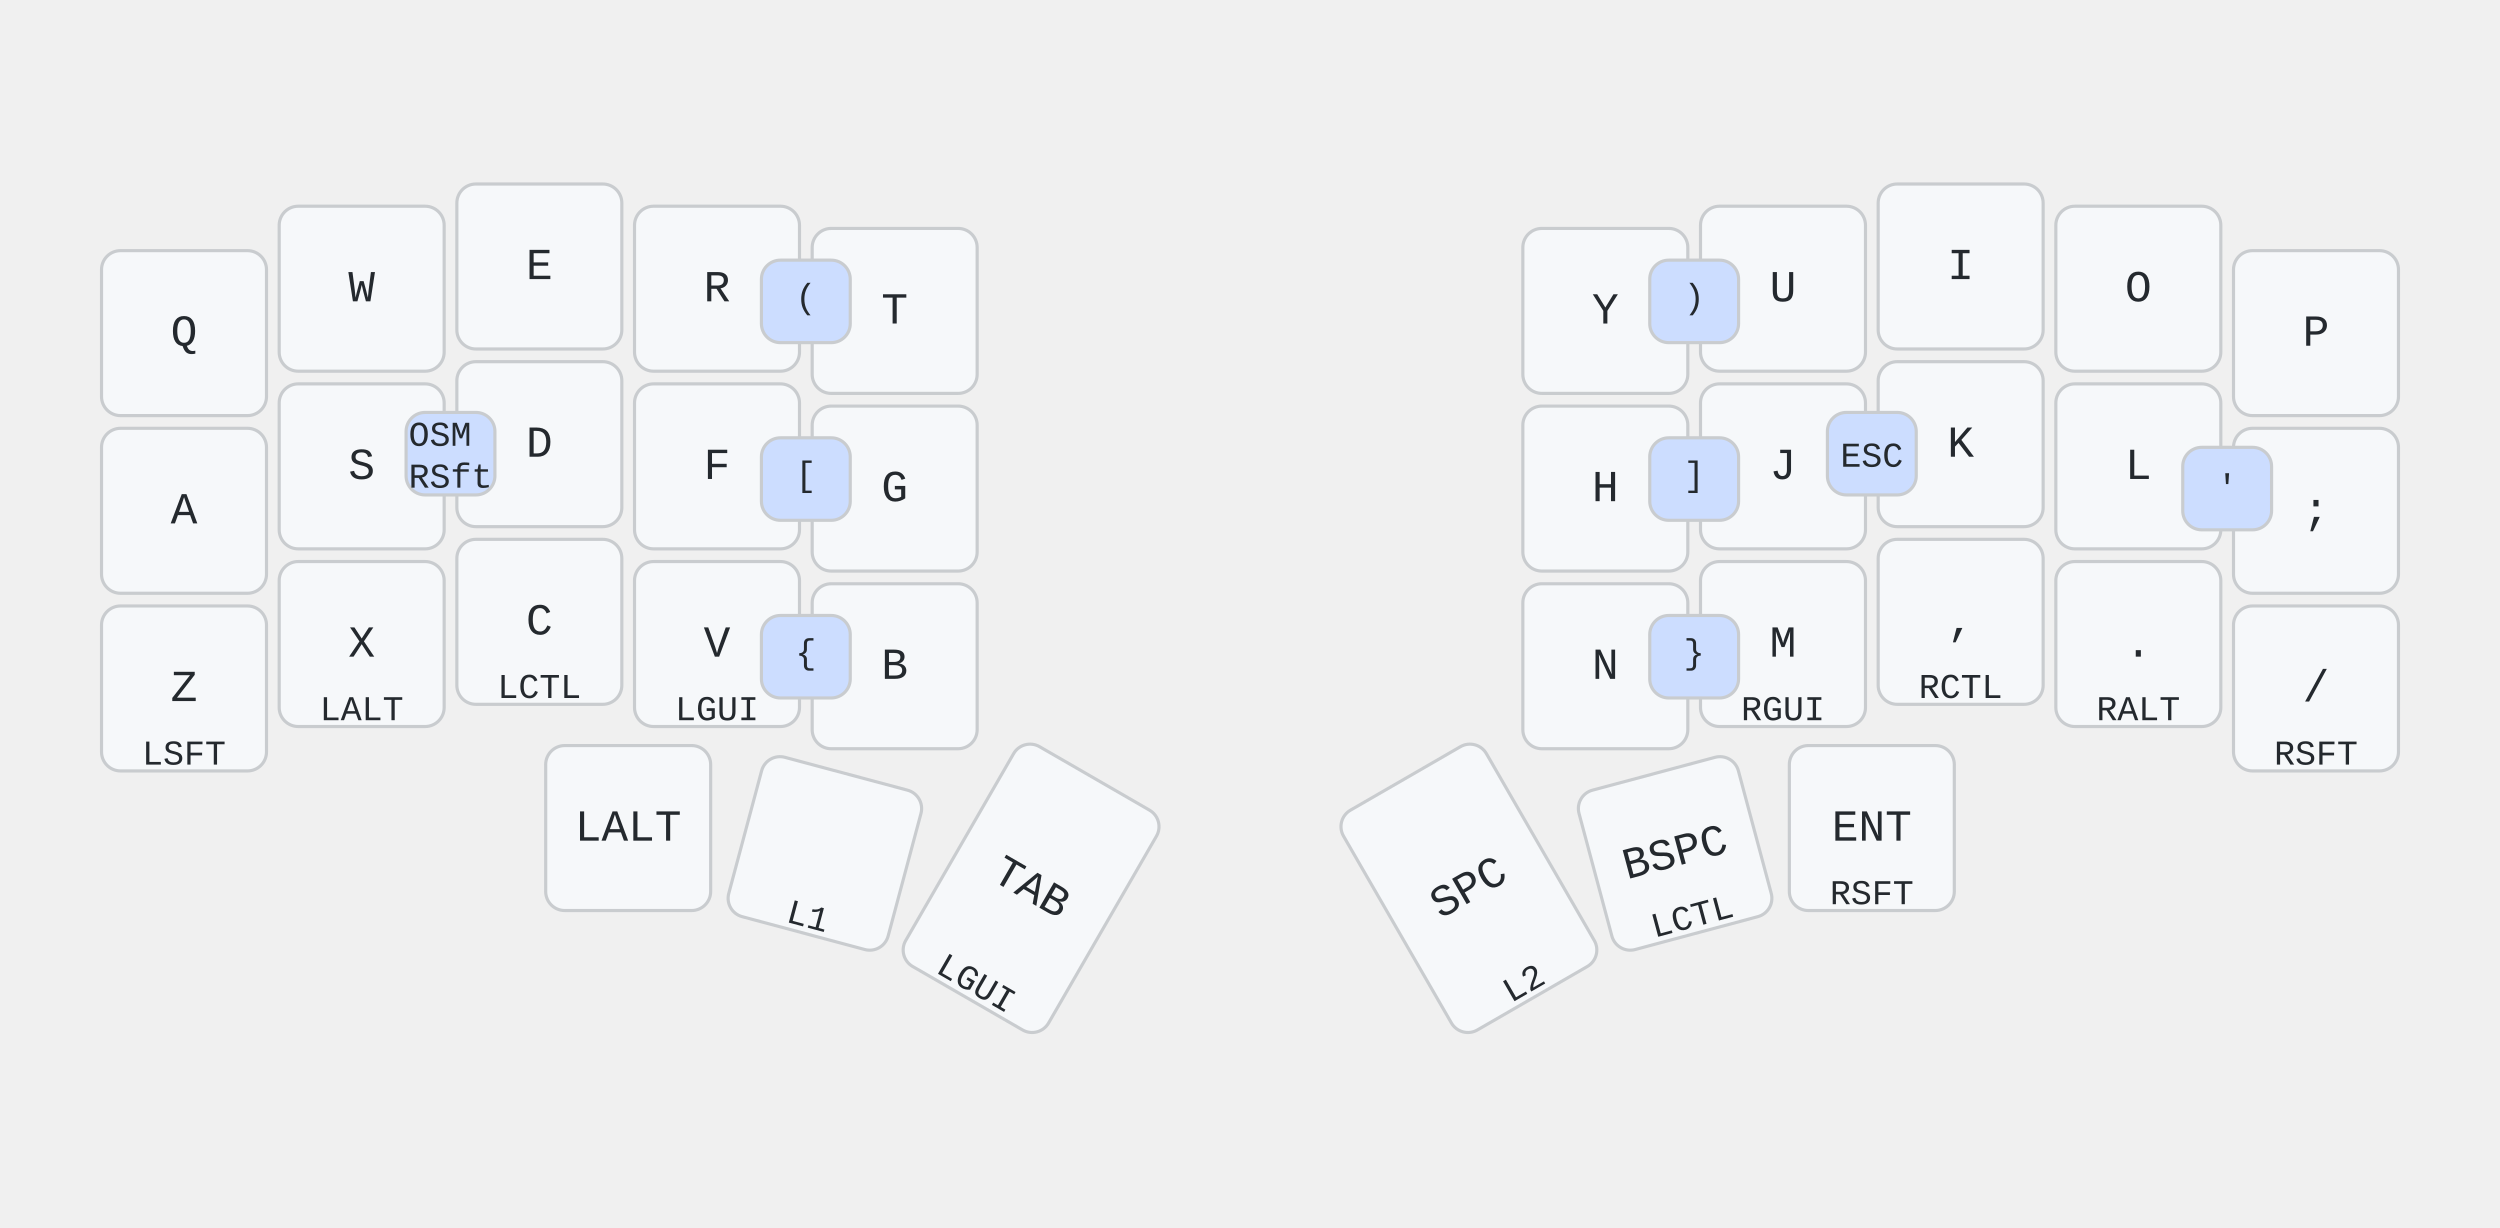
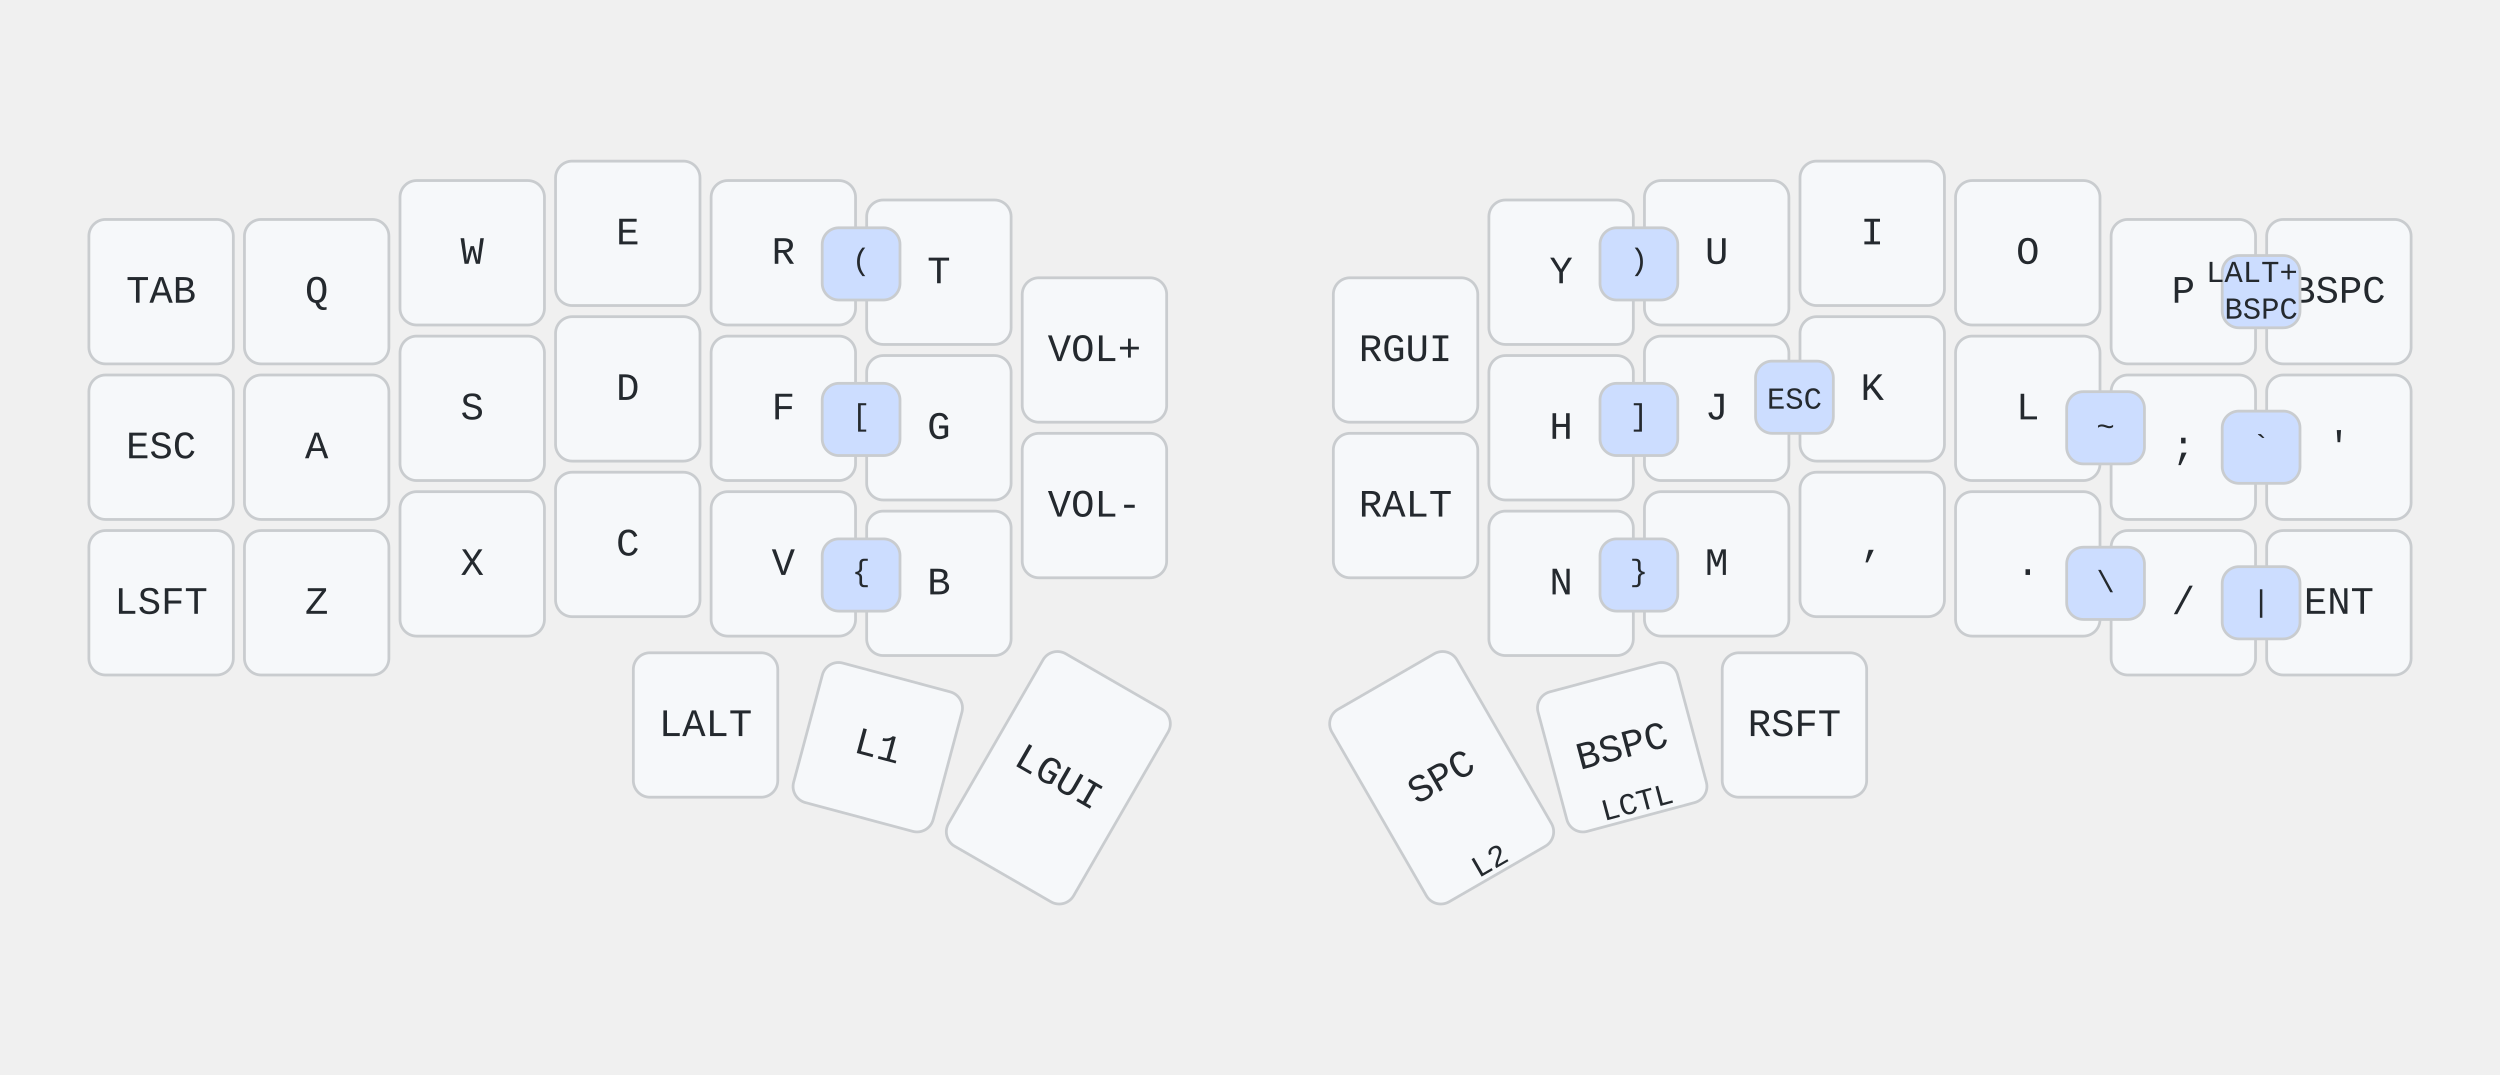
- <svg xmlns="http://www.w3.org/2000/svg" width="788" height="387" viewBox="0 0 788 387" class="keymap">
+ <svg xmlns="http://www.w3.org/2000/svg" width="900" height="387" viewBox="0 0 900 387" class="keymap">
  <style>/* inherit to force styles through use tags */
svg path {
    fill: inherit;
}

/* font and background color specifications */
svg.keymap {
    font-family: SFMono-Regular,Consolas,Liberation Mono,Menlo,monospace;
    font-size: 14px;
    font-kerning: normal;
    text-rendering: optimizeLegibility;
    fill: #24292e;
}

/* default key styling */
rect.key {
    fill: #f6f8fa;
}

rect.key, rect.combo {
    stroke: #c9cccf;
    stroke-width: 1;
}

/* default key side styling, only used is draw_key_sides is set */
rect.side {
    filter: brightness(90%);
}

/* color accent for combo boxes */
rect.combo, rect.combo-separate {
    fill: #cdf;
}

/* color accent for held keys */
rect.held, rect.combo.held {
    fill: #fdd;
}

/* color accent for ghost (optional) keys */
rect.ghost, rect.combo.ghost {
    stroke-dasharray: 4, 4;
    stroke-width: 2;
}

text {
    text-anchor: middle;
    dominant-baseline: middle;
}

/* styling for layer labels */
text.label {
    font-weight: bold;
    text-anchor: start;
    stroke: white;
    stroke-width: 4;
    paint-order: stroke;
}

/* styling for optional footer */
text.footer {
    text-anchor: end;
    dominant-baseline: auto;
    stroke: white;
    stroke-width: 4;
    paint-order: stroke;
}

/* styling for combo tap, and key non-tap label text */
text.combo, text.hold, text.shifted, text.left, text.right {
    font-size: 11px;
}

text.hold {
    text-anchor: middle;
    dominant-baseline: auto;
}

text.shifted {
    text-anchor: middle;
    dominant-baseline: hanging;
}

text.left {
    text-anchor: start;
}

text.right {
    text-anchor: end;
}

text.layer-activator {
    text-decoration: underline;
}

/* styling for hold/shifted label text in combo box */
text.combo.hold, text.combo.shifted, text.combo.left, text.combo.right {
    font-size: 8px;
}

/* lighter symbol for transparent keys */
text.trans {
    fill: #7b7e81;
}

/* styling for combo dendrons */
path.combo {
    stroke-width: 1;
    stroke: gray;
    fill: none;
}

/* Start Tabler Icons Cleanup */
/* cannot use height/width with glyphs */
.icon-tabler &gt; path {
    fill: inherit;
    stroke: inherit;
    stroke-width: 2;
}
/* hide tabler's default box */
.icon-tabler &gt; path[stroke="none"][fill="none"] {
    visibility: hidden;
}
/* End Tabler Icons Cleanup */

@media (prefers-color-scheme: dark) {
svg.keymap { fill: #d1d6db; }
rect.key { fill: #3f4750; }
rect.key, rect.combo { stroke: #60666c; }
rect.combo, rect.combo-separate { fill: #1f3d7a; }
rect.held, rect.combo.held { fill: #854747; }
text.label, text.footer { stroke: black; }
text.trans { fill: #7e8184; }
path.combo { stroke: #7f7f7f; }

}</style>
  <g transform="translate(30, 0)" class="layer-L0">
    <g transform="translate(0, 56)">
      <g transform="translate(28, 49)" class="key keypos-0">
        <rect rx="6" ry="6" x="-26" y="-26" width="52" height="52" class="key" />
+         <text x="0" y="0" class="key tap">TAB</text>
+       </g>
+       <g transform="translate(84, 49)" class="key keypos-1">
+         <rect rx="6" ry="6" x="-26" y="-26" width="52" height="52" class="key" />
        <text x="0" y="0" class="key tap">Q</text>
      </g>
-       <g transform="translate(84, 35)" class="key keypos-1">
+       <g transform="translate(140, 35)" class="key keypos-2">
        <rect rx="6" ry="6" x="-26" y="-26" width="52" height="52" class="key" />
        <text x="0" y="0" class="key tap">W</text>
      </g>
-       <g transform="translate(140, 28)" class="key keypos-2">
+       <g transform="translate(196, 28)" class="key keypos-3">
        <rect rx="6" ry="6" x="-26" y="-26" width="52" height="52" class="key" />
        <text x="0" y="0" class="key tap">E</text>
      </g>
-       <g transform="translate(196, 35)" class="key keypos-3">
+       <g transform="translate(252, 35)" class="key keypos-4">
        <rect rx="6" ry="6" x="-26" y="-26" width="52" height="52" class="key" />
        <text x="0" y="0" class="key tap">R</text>
      </g>
-       <g transform="translate(252, 42)" class="key keypos-4">
+       <g transform="translate(308, 42)" class="key keypos-5">
        <rect rx="6" ry="6" x="-26" y="-26" width="52" height="52" class="key" />
        <text x="0" y="0" class="key tap">T</text>
      </g>
-       <g transform="translate(476, 42)" class="key keypos-5">
+       <g transform="translate(364, 70)" class="key keypos-6">
+         <rect rx="6" ry="6" x="-26" y="-26" width="52" height="52" class="key" />
+         <text x="0" y="0" class="key tap">VOL+</text>
+       </g>
+       <g transform="translate(476, 70)" class="key keypos-7">
+         <rect rx="6" ry="6" x="-26" y="-26" width="52" height="52" class="key" />
+         <text x="0" y="0" class="key tap">RGUI</text>
+       </g>
+       <g transform="translate(532, 42)" class="key keypos-8">
        <rect rx="6" ry="6" x="-26" y="-26" width="52" height="52" class="key" />
        <text x="0" y="0" class="key tap">Y</text>
      </g>
-       <g transform="translate(532, 35)" class="key keypos-6">
+       <g transform="translate(588, 35)" class="key keypos-9">
        <rect rx="6" ry="6" x="-26" y="-26" width="52" height="52" class="key" />
        <text x="0" y="0" class="key tap">U</text>
      </g>
-       <g transform="translate(588, 28)" class="key keypos-7">
+       <g transform="translate(644, 28)" class="key keypos-10">
        <rect rx="6" ry="6" x="-26" y="-26" width="52" height="52" class="key" />
        <text x="0" y="0" class="key tap">I</text>
      </g>
-       <g transform="translate(644, 35)" class="key keypos-8">
+       <g transform="translate(700, 35)" class="key keypos-11">
        <rect rx="6" ry="6" x="-26" y="-26" width="52" height="52" class="key" />
        <text x="0" y="0" class="key tap">O</text>
      </g>
-       <g transform="translate(700, 49)" class="key keypos-9">
+       <g transform="translate(756, 49)" class="key keypos-12">
        <rect rx="6" ry="6" x="-26" y="-26" width="52" height="52" class="key" />
        <text x="0" y="0" class="key tap">P</text>
      </g>
-       <g transform="translate(28, 105)" class="key keypos-10">
+       <g transform="translate(812, 49)" class="key keypos-13">
+         <rect rx="6" ry="6" x="-26" y="-26" width="52" height="52" class="key" />
+         <text x="0" y="0" class="key tap">BSPC</text>
+       </g>
+       <g transform="translate(28, 105)" class="key keypos-14">
+         <rect rx="6" ry="6" x="-26" y="-26" width="52" height="52" class="key" />
+         <text x="0" y="0" class="key tap">ESC</text>
+       </g>
+       <g transform="translate(84, 105)" class="key keypos-15">
        <rect rx="6" ry="6" x="-26" y="-26" width="52" height="52" class="key" />
        <text x="0" y="0" class="key tap">A</text>
      </g>
-       <g transform="translate(84, 91)" class="key keypos-11">
+       <g transform="translate(140, 91)" class="key keypos-16">
        <rect rx="6" ry="6" x="-26" y="-26" width="52" height="52" class="key" />
        <text x="0" y="0" class="key tap">S</text>
      </g>
-       <g transform="translate(140, 84)" class="key keypos-12">
+       <g transform="translate(196, 84)" class="key keypos-17">
        <rect rx="6" ry="6" x="-26" y="-26" width="52" height="52" class="key" />
        <text x="0" y="0" class="key tap">D</text>
      </g>
-       <g transform="translate(196, 91)" class="key keypos-13">
+       <g transform="translate(252, 91)" class="key keypos-18">
        <rect rx="6" ry="6" x="-26" y="-26" width="52" height="52" class="key" />
        <text x="0" y="0" class="key tap">F</text>
      </g>
-       <g transform="translate(252, 98)" class="key keypos-14">
+       <g transform="translate(308, 98)" class="key keypos-19">
        <rect rx="6" ry="6" x="-26" y="-26" width="52" height="52" class="key" />
        <text x="0" y="0" class="key tap">G</text>
      </g>
-       <g transform="translate(476, 98)" class="key keypos-15">
+       <g transform="translate(364, 126)" class="key keypos-20">
+         <rect rx="6" ry="6" x="-26" y="-26" width="52" height="52" class="key" />
+         <text x="0" y="0" class="key tap">VOL-</text>
+       </g>
+       <g transform="translate(476, 126)" class="key keypos-21">
+         <rect rx="6" ry="6" x="-26" y="-26" width="52" height="52" class="key" />
+         <text x="0" y="0" class="key tap">RALT</text>
+       </g>
+       <g transform="translate(532, 98)" class="key keypos-22">
        <rect rx="6" ry="6" x="-26" y="-26" width="52" height="52" class="key" />
        <text x="0" y="0" class="key tap">H</text>
      </g>
-       <g transform="translate(532, 91)" class="key keypos-16">
+       <g transform="translate(588, 91)" class="key keypos-23">
        <rect rx="6" ry="6" x="-26" y="-26" width="52" height="52" class="key" />
        <text x="0" y="0" class="key tap">J</text>
      </g>
-       <g transform="translate(588, 84)" class="key keypos-17">
+       <g transform="translate(644, 84)" class="key keypos-24">
        <rect rx="6" ry="6" x="-26" y="-26" width="52" height="52" class="key" />
        <text x="0" y="0" class="key tap">K</text>
      </g>
-       <g transform="translate(644, 91)" class="key keypos-18">
+       <g transform="translate(700, 91)" class="key keypos-25">
        <rect rx="6" ry="6" x="-26" y="-26" width="52" height="52" class="key" />
        <text x="0" y="0" class="key tap">L</text>
      </g>
-       <g transform="translate(700, 105)" class="key keypos-19">
+       <g transform="translate(756, 105)" class="key keypos-26">
        <rect rx="6" ry="6" x="-26" y="-26" width="52" height="52" class="key" />
        <text x="0" y="0" class="key tap">;</text>
      </g>
-       <g transform="translate(28, 161)" class="key keypos-20">
+       <g transform="translate(812, 105)" class="key keypos-27">
+         <rect rx="6" ry="6" x="-26" y="-26" width="52" height="52" class="key" />
+         <text x="0" y="0" class="key tap">'</text>
+       </g>
+       <g transform="translate(28, 161)" class="key keypos-28">
+         <rect rx="6" ry="6" x="-26" y="-26" width="52" height="52" class="key" />
+         <text x="0" y="0" class="key tap">LSFT</text>
+       </g>
+       <g transform="translate(84, 161)" class="key keypos-29">
        <rect rx="6" ry="6" x="-26" y="-26" width="52" height="52" class="key" />
        <text x="0" y="0" class="key tap">Z</text>
-         <text x="0" y="24" class="key hold">LSFT</text>
-       </g>
-       <g transform="translate(84, 147)" class="key keypos-21">
+       </g>
+       <g transform="translate(140, 147)" class="key keypos-30">
        <rect rx="6" ry="6" x="-26" y="-26" width="52" height="52" class="key" />
        <text x="0" y="0" class="key tap">X</text>
-         <text x="0" y="24" class="key hold">LALT</text>
-       </g>
-       <g transform="translate(140, 140)" class="key keypos-22">
+       </g>
+       <g transform="translate(196, 140)" class="key keypos-31">
        <rect rx="6" ry="6" x="-26" y="-26" width="52" height="52" class="key" />
        <text x="0" y="0" class="key tap">C</text>
-         <text x="0" y="24" class="key hold">LCTL</text>
-       </g>
-       <g transform="translate(196, 147)" class="key keypos-23">
+       </g>
+       <g transform="translate(252, 147)" class="key keypos-32">
        <rect rx="6" ry="6" x="-26" y="-26" width="52" height="52" class="key" />
        <text x="0" y="0" class="key tap">V</text>
-         <text x="0" y="24" class="key hold">LGUI</text>
-       </g>
-       <g transform="translate(252, 154)" class="key keypos-24">
+       </g>
+       <g transform="translate(308, 154)" class="key keypos-33">
        <rect rx="6" ry="6" x="-26" y="-26" width="52" height="52" class="key" />
        <text x="0" y="0" class="key tap">B</text>
      </g>
-       <g transform="translate(476, 154)" class="key keypos-25">
+       <g transform="translate(532, 154)" class="key keypos-34">
        <rect rx="6" ry="6" x="-26" y="-26" width="52" height="52" class="key" />
        <text x="0" y="0" class="key tap">N</text>
      </g>
-       <g transform="translate(532, 147)" class="key keypos-26">
+       <g transform="translate(588, 147)" class="key keypos-35">
        <rect rx="6" ry="6" x="-26" y="-26" width="52" height="52" class="key" />
        <text x="0" y="0" class="key tap">M</text>
-         <text x="0" y="24" class="key hold">RGUI</text>
-       </g>
-       <g transform="translate(588, 140)" class="key keypos-27">
+       </g>
+       <g transform="translate(644, 140)" class="key keypos-36">
        <rect rx="6" ry="6" x="-26" y="-26" width="52" height="52" class="key" />
        <text x="0" y="0" class="key tap">,</text>
-         <text x="0" y="24" class="key hold">RCTL</text>
-       </g>
-       <g transform="translate(644, 147)" class="key keypos-28">
+       </g>
+       <g transform="translate(700, 147)" class="key keypos-37">
        <rect rx="6" ry="6" x="-26" y="-26" width="52" height="52" class="key" />
        <text x="0" y="0" class="key tap">.</text>
-         <text x="0" y="24" class="key hold">RALT</text>
-       </g>
-       <g transform="translate(700, 161)" class="key keypos-29">
+       </g>
+       <g transform="translate(756, 161)" class="key keypos-38">
        <rect rx="6" ry="6" x="-26" y="-26" width="52" height="52" class="key" />
        <text x="0" y="0" class="key tap">/</text>
-         <text x="0" y="24" class="key hold">RSFT</text>
-       </g>
-       <g transform="translate(168, 205)" class="key keypos-30">
+       </g>
+       <g transform="translate(812, 161)" class="key keypos-39">
+         <rect rx="6" ry="6" x="-26" y="-26" width="52" height="52" class="key" />
+         <text x="0" y="0" class="key tap">ENT</text>
+       </g>
+       <g transform="translate(224, 205)" class="key keypos-40">
        <rect rx="6" ry="6" x="-26" y="-26" width="52" height="52" class="key" />
        <text x="0" y="0" class="key tap">LALT</text>
      </g>
-       <g transform="translate(230, 213) rotate(15.0)" class="key keypos-31">
-         <rect rx="6" ry="6" x="-26" y="-26" width="52" height="52" class="key" />
-         <text x="0" y="24" class="key hold">L1</text>
-       </g>
-       <g transform="translate(295, 224) rotate(30.0)" class="key keypos-32">
+       <g transform="translate(286, 213) rotate(15.0)" class="key keypos-41">
+         <rect rx="6" ry="6" x="-26" y="-26" width="52" height="52" class="key" />
+         <text x="0" y="0" class="key tap">L1</text>
+       </g>
+       <g transform="translate(351, 224) rotate(30.0)" class="key keypos-42">
        <rect rx="6" ry="6" x="-26" y="-40" width="52" height="80" class="key" />
-         <text x="0" y="0" class="key tap">TAB</text>
-         <text x="0" y="38" class="key hold">LGUI</text>
-       </g>
-       <g transform="translate(433, 224) rotate(-30.0)" class="key keypos-33">
+         <text x="0" y="0" class="key tap">LGUI</text>
+       </g>
+       <g transform="translate(489, 224) rotate(-30.0)" class="key keypos-43">
        <rect rx="6" ry="6" x="-26" y="-40" width="52" height="80" class="key" />
        <text x="0" y="0" class="key tap">SPC</text>
        <text x="0" y="38" class="key hold">L2</text>
      </g>
-       <g transform="translate(498, 213) rotate(-15.0)" class="key keypos-34">
+       <g transform="translate(554, 213) rotate(-15.0)" class="key keypos-44">
        <rect rx="6" ry="6" x="-26" y="-26" width="52" height="52" class="key" />
        <text x="0" y="0" class="key tap">BSPC</text>
        <text x="0" y="24" class="key hold">LCTL</text>
      </g>
-       <g transform="translate(560, 205)" class="key keypos-35">
-         <rect rx="6" ry="6" x="-26" y="-26" width="52" height="52" class="key" />
-         <text x="0" y="0" class="key tap">ENT</text>
-         <text x="0" y="24" class="key hold">RSFT</text>
+       <g transform="translate(616, 205)" class="key keypos-45">
+         <rect rx="6" ry="6" x="-26" y="-26" width="52" height="52" class="key" />
+         <text x="0" y="0" class="key tap">RSFT</text>
      </g>
      <g class="combo combopos-0">
-         <rect rx="6" ry="6" x="546" y="74" width="28" height="26" class="combo" />
-         <text x="560" y="88" class="combo tap">ESC</text>
+         <rect rx="6" ry="6" x="602" y="74" width="28" height="26" class="combo" />
+         <text x="616" y="88" class="combo tap">ESC</text>
      </g>
      <g class="combo combopos-1">
-         <rect rx="6" ry="6" x="210" y="26" width="28" height="26" class="combo" />
-         <text x="224" y="38" class="combo tap">(</text>
+         <rect rx="6" ry="6" x="770" y="92" width="28" height="26" class="combo" />
+         <text x="784" y="105" class="combo tap">`</text>
      </g>
      <g class="combo combopos-2">
-         <rect rx="6" ry="6" x="210" y="82" width="28" height="26" class="combo" />
-         <text x="224" y="94" class="combo tap">[</text>
+         <rect rx="6" ry="6" x="714" y="85" width="28" height="26" class="combo" />
+         <text x="728" y="98" class="combo tap">~</text>
      </g>
      <g class="combo combopos-3">
-         <rect rx="6" ry="6" x="210" y="138" width="28" height="26" class="combo" />
-         <text x="224" y="150" class="combo tap">{</text>
+         <rect rx="6" ry="6" x="714" y="141" width="28" height="26" class="combo" />
+         <text x="728" y="154" class="combo tap">\</text>
      </g>
      <g class="combo combopos-4">
-         <rect rx="6" ry="6" x="490" y="26" width="28" height="26" class="combo" />
-         <text x="504" y="38" class="combo tap">)</text>
+         <rect rx="6" ry="6" x="770" y="148" width="28" height="26" class="combo" />
+         <text x="784" y="161" class="combo tap">|</text>
      </g>
      <g class="combo combopos-5">
-         <rect rx="6" ry="6" x="490" y="82" width="28" height="26" class="combo" />
-         <text x="504" y="94" class="combo tap">]</text>
+         <rect rx="6" ry="6" x="770" y="36" width="28" height="26" class="combo" />
+         <text x="784" y="49" class="combo tap">
+           <tspan x="784" dy="-0.6em">LALT+</tspan>
+           <tspan x="784" dy="1.2em">BSPC</tspan>
+         </text>
      </g>
      <g class="combo combopos-6">
-         <rect rx="6" ry="6" x="490" y="138" width="28" height="26" class="combo" />
-         <text x="504" y="150" class="combo tap">}</text>
+         <rect rx="6" ry="6" x="266" y="26" width="28" height="26" class="combo" />
+         <text x="280" y="38" class="combo tap">(</text>
      </g>
      <g class="combo combopos-7">
-         <rect rx="6" ry="6" x="658" y="85" width="28" height="26" class="combo" />
-         <text x="672" y="98" class="combo tap">'</text>
+         <rect rx="6" ry="6" x="266" y="82" width="28" height="26" class="combo" />
+         <text x="280" y="94" class="combo tap">[</text>
      </g>
      <g class="combo combopos-8">
-         <rect rx="6" ry="6" x="98" y="74" width="28" height="26" class="combo" />
-         <text x="112" y="88" class="combo tap">
-           <tspan x="112" dy="-0.6em">OSM</tspan>
-           <tspan x="112" dy="1.2em">RSft</tspan>
-         </text>
+         <rect rx="6" ry="6" x="266" y="138" width="28" height="26" class="combo" />
+         <text x="280" y="150" class="combo tap">{</text>
+       </g>
+       <g class="combo combopos-9">
+         <rect rx="6" ry="6" x="546" y="26" width="28" height="26" class="combo" />
+         <text x="560" y="38" class="combo tap">)</text>
+       </g>
+       <g class="combo combopos-10">
+         <rect rx="6" ry="6" x="546" y="82" width="28" height="26" class="combo" />
+         <text x="560" y="94" class="combo tap">]</text>
+       </g>
+       <g class="combo combopos-11">
+         <rect rx="6" ry="6" x="546" y="138" width="28" height="26" class="combo" />
+         <text x="560" y="150" class="combo tap">}</text>
      </g>
    </g>
  </g>
</svg>
